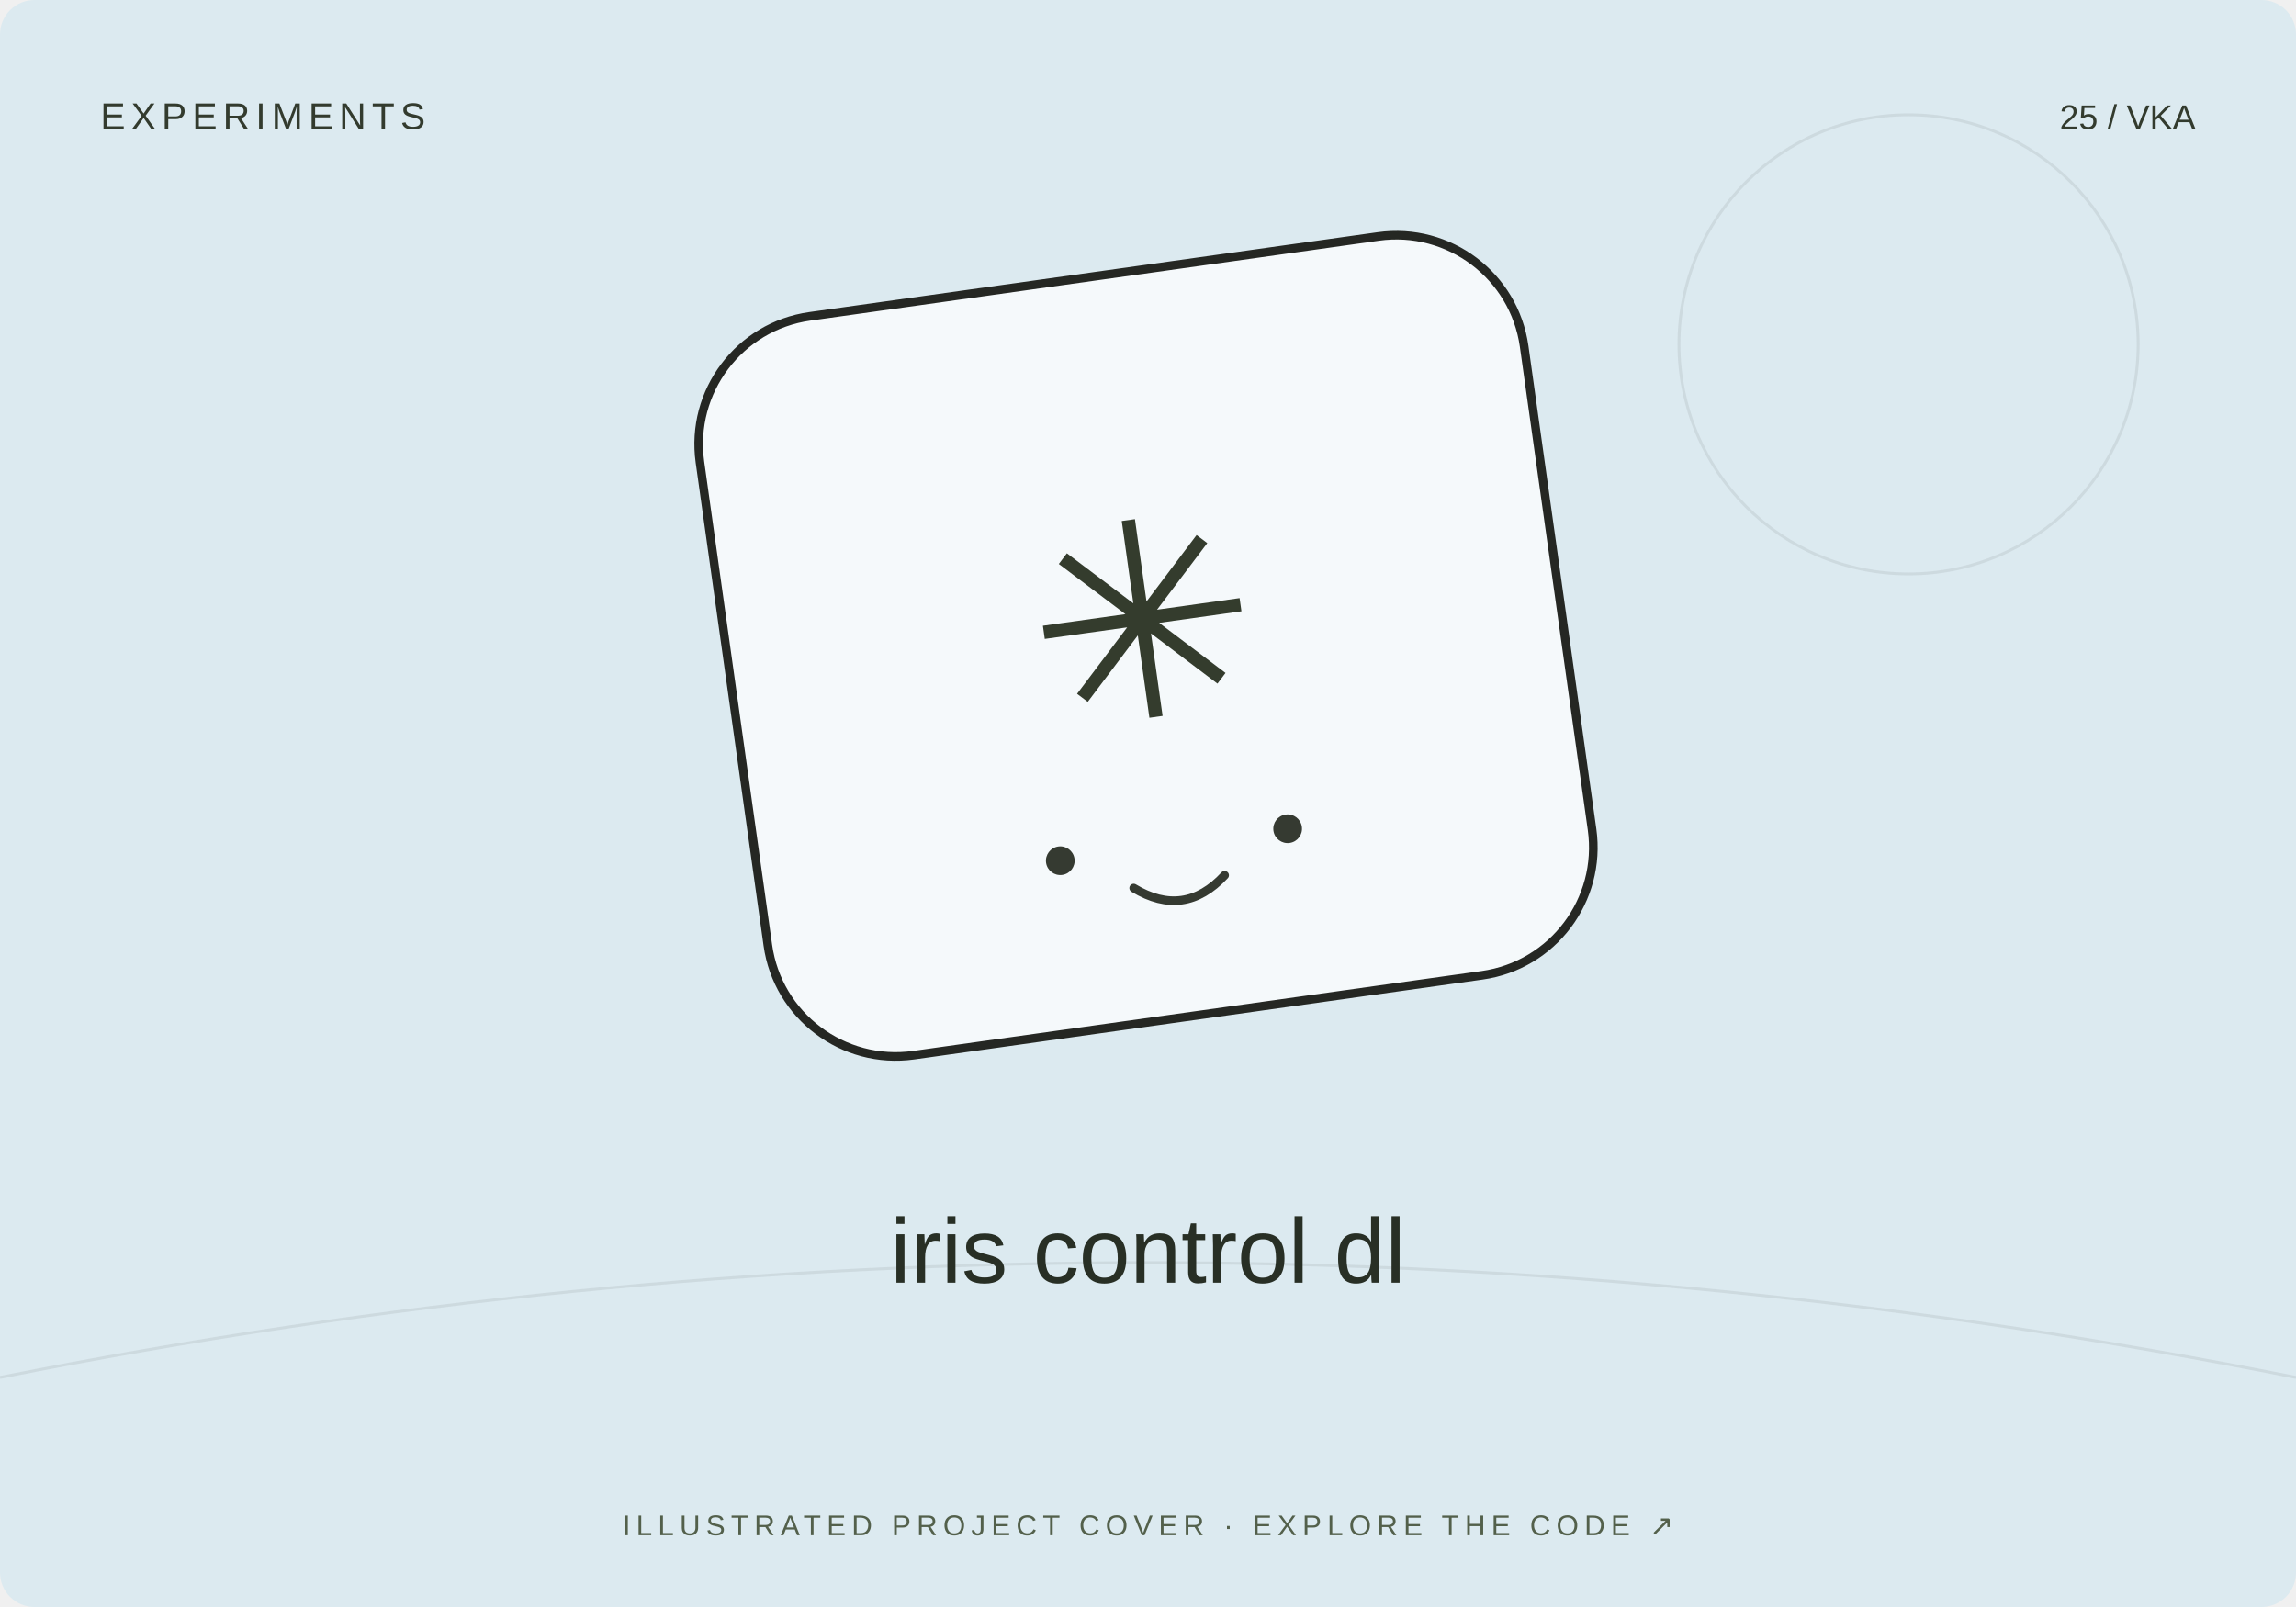
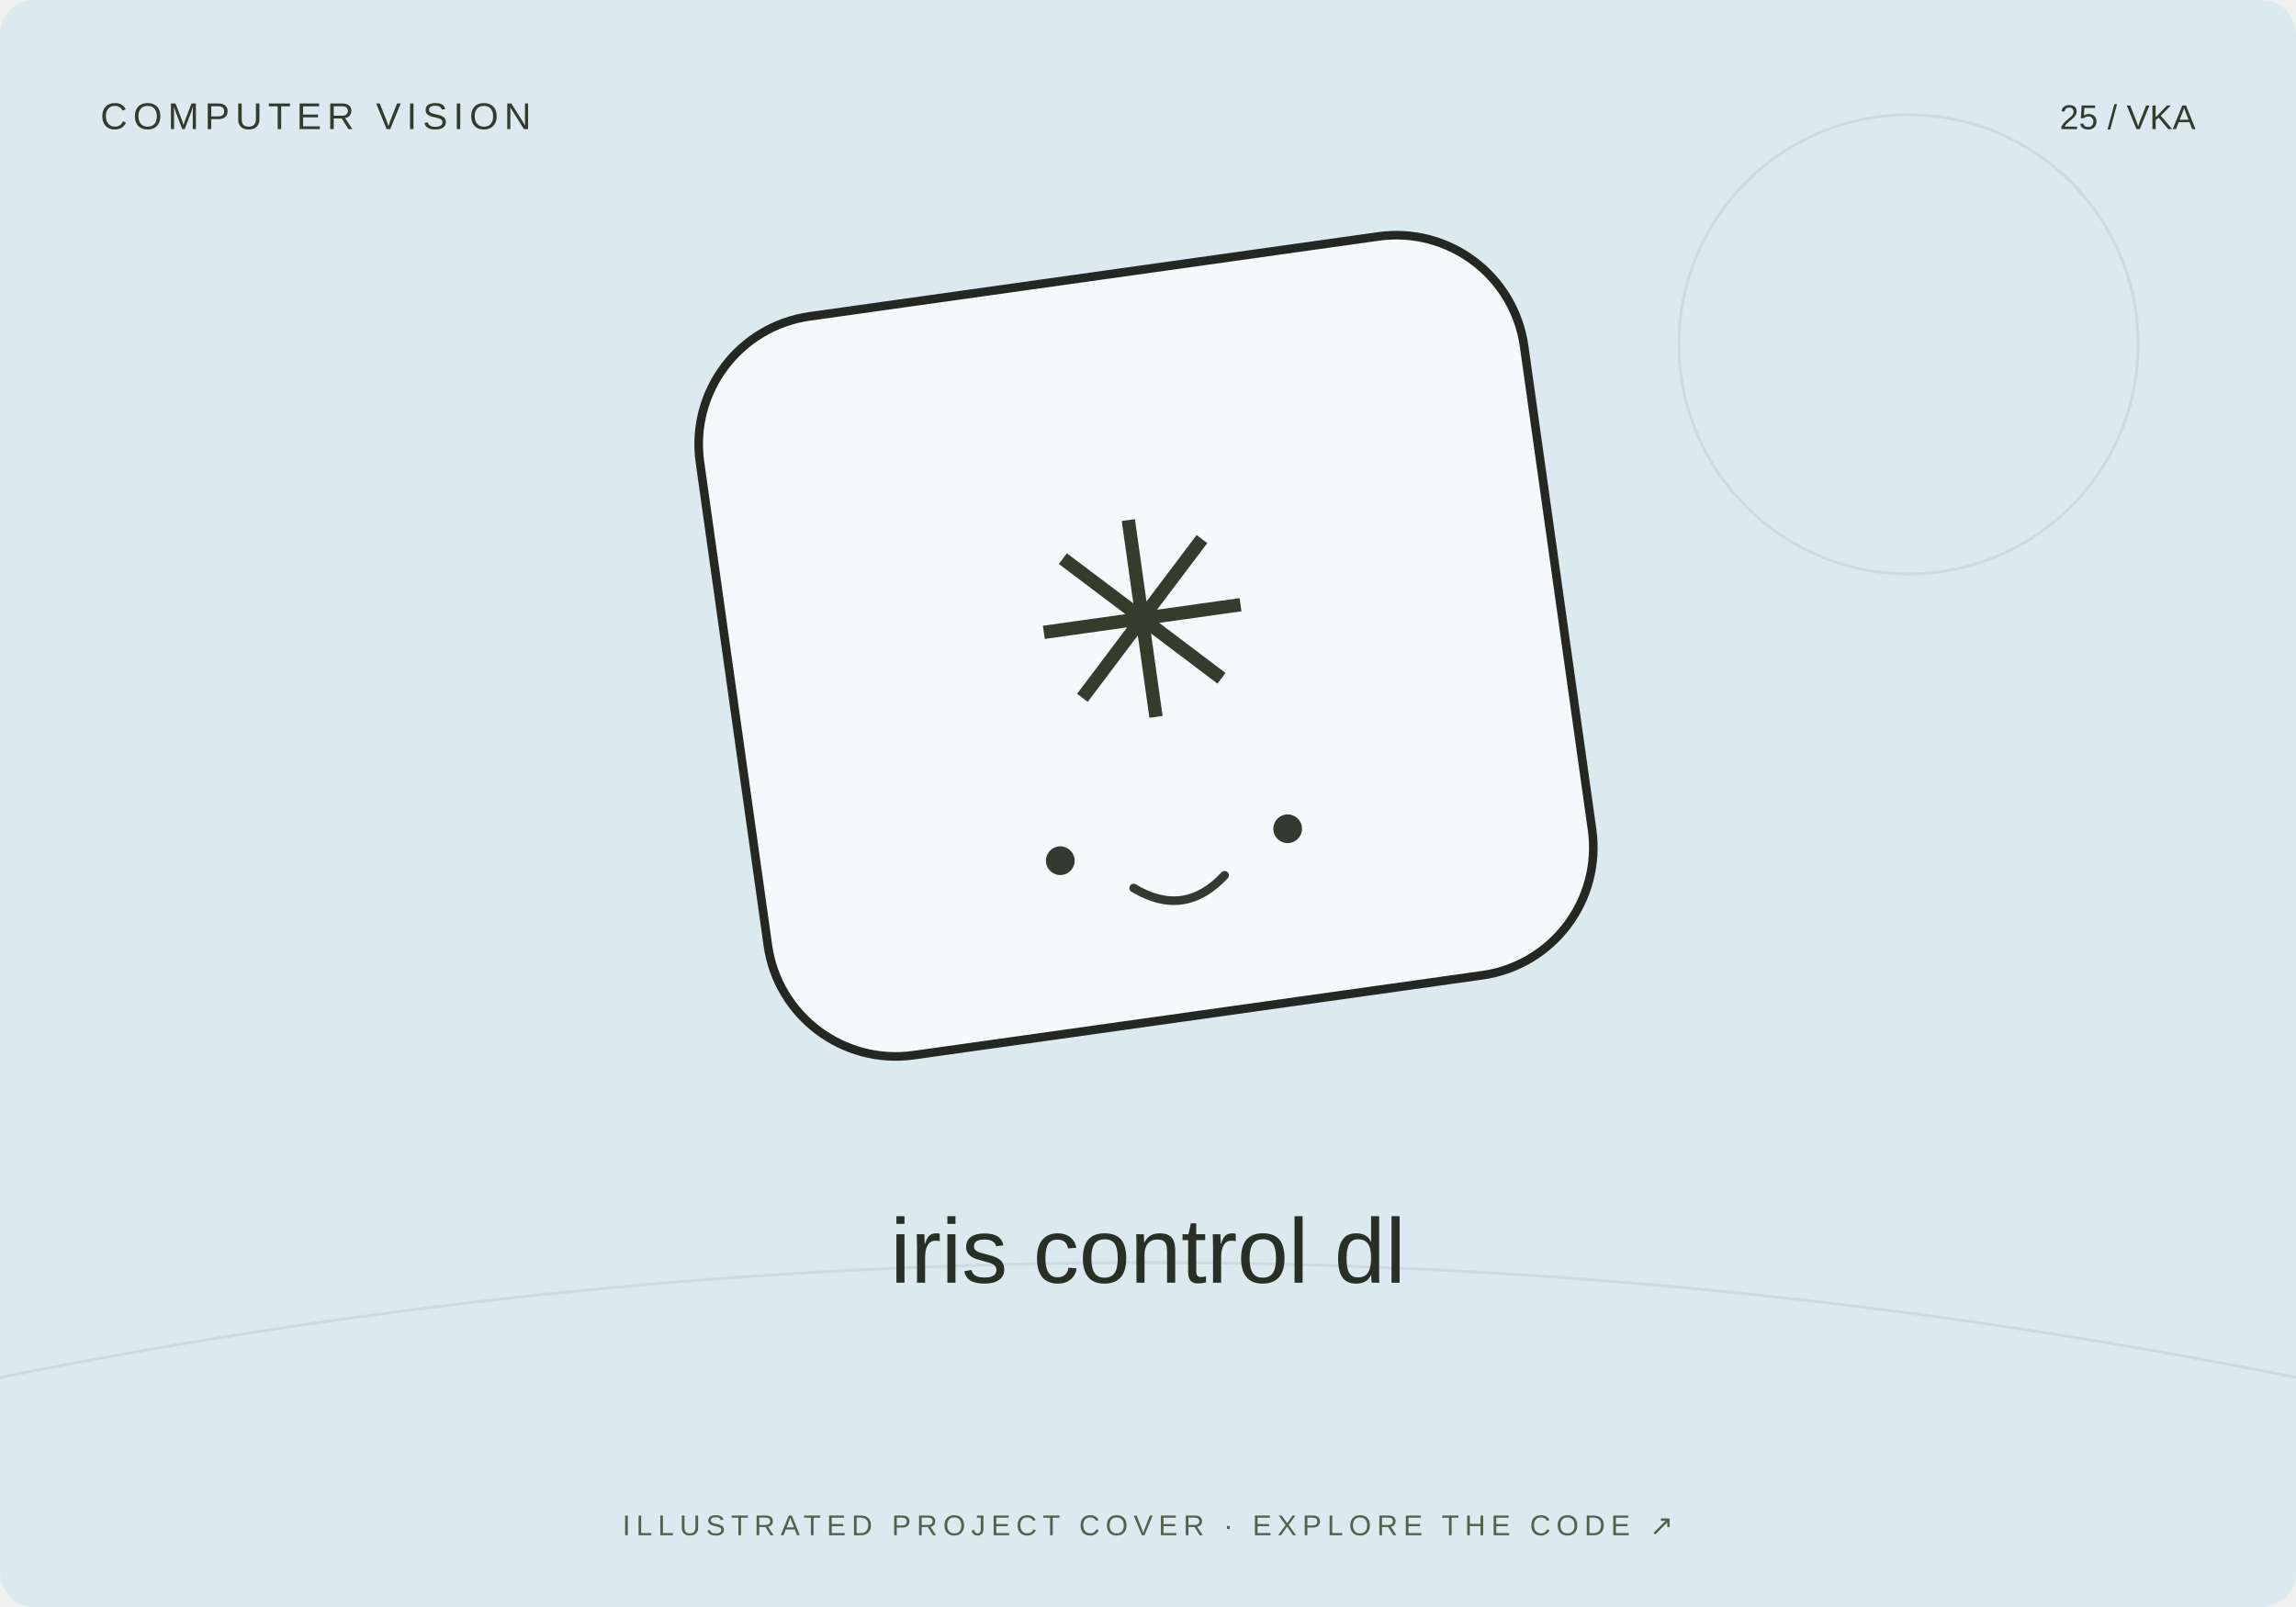
<svg xmlns="http://www.w3.org/2000/svg" width="800" height="560" viewBox="0 0 800 560">
  <rect width="800" height="560" rx="12" fill="#dceaf0" />
  <path d="M0 480Q400 400 800 480" stroke="#20231f" stroke-opacity=".08" fill="none" />
  <circle cx="665" cy="120" r="80" fill="none" stroke="#20231f" stroke-opacity=".08" />
  <g transform="translate(400 230) rotate(-8)">
    <rect x="-145" y="-135" width="290" height="260" rx="45" fill="#fff" fill-opacity=".7" stroke="#252723" stroke-width="3" />
    <text y="20" text-anchor="middle" font-family="Arial,sans-serif" font-size="95" fill="#343c2d">✳</text>
    <circle cx="-40" cy="65" r="5" fill="#353a31" />
    <circle cx="40" cy="65" r="5" fill="#353a31" />
    <path d="M-16 78q16 13 32 0" fill="none" stroke="#353a31" stroke-width="3" stroke-linecap="round" />
  </g>
-   <text x="35" y="45" font-size="13" font-family="Arial,sans-serif" fill="#333b2e" letter-spacing="2">EXPERIMENTS</text>
+   <text x="35" y="45" font-size="13" font-family="Arial,sans-serif" fill="#333b2e" letter-spacing="2">COMPUTER VISION</text>
  <text x="765" y="45" text-anchor="end" font-size="12" font-family="Arial,sans-serif" fill="#333b2e">25 / VKA</text>
  <text x="400" y="447" text-anchor="middle" font-family="Arial,sans-serif" font-size="32" fill="#282f25">iris control dl</text>
  <text x="400" y="535" text-anchor="middle" font-family="Arial,sans-serif" font-size="10" fill="#53604b" letter-spacing="2">ILLUSTRATED PROJECT COVER · EXPLORE THE CODE ↗</text>
</svg>
